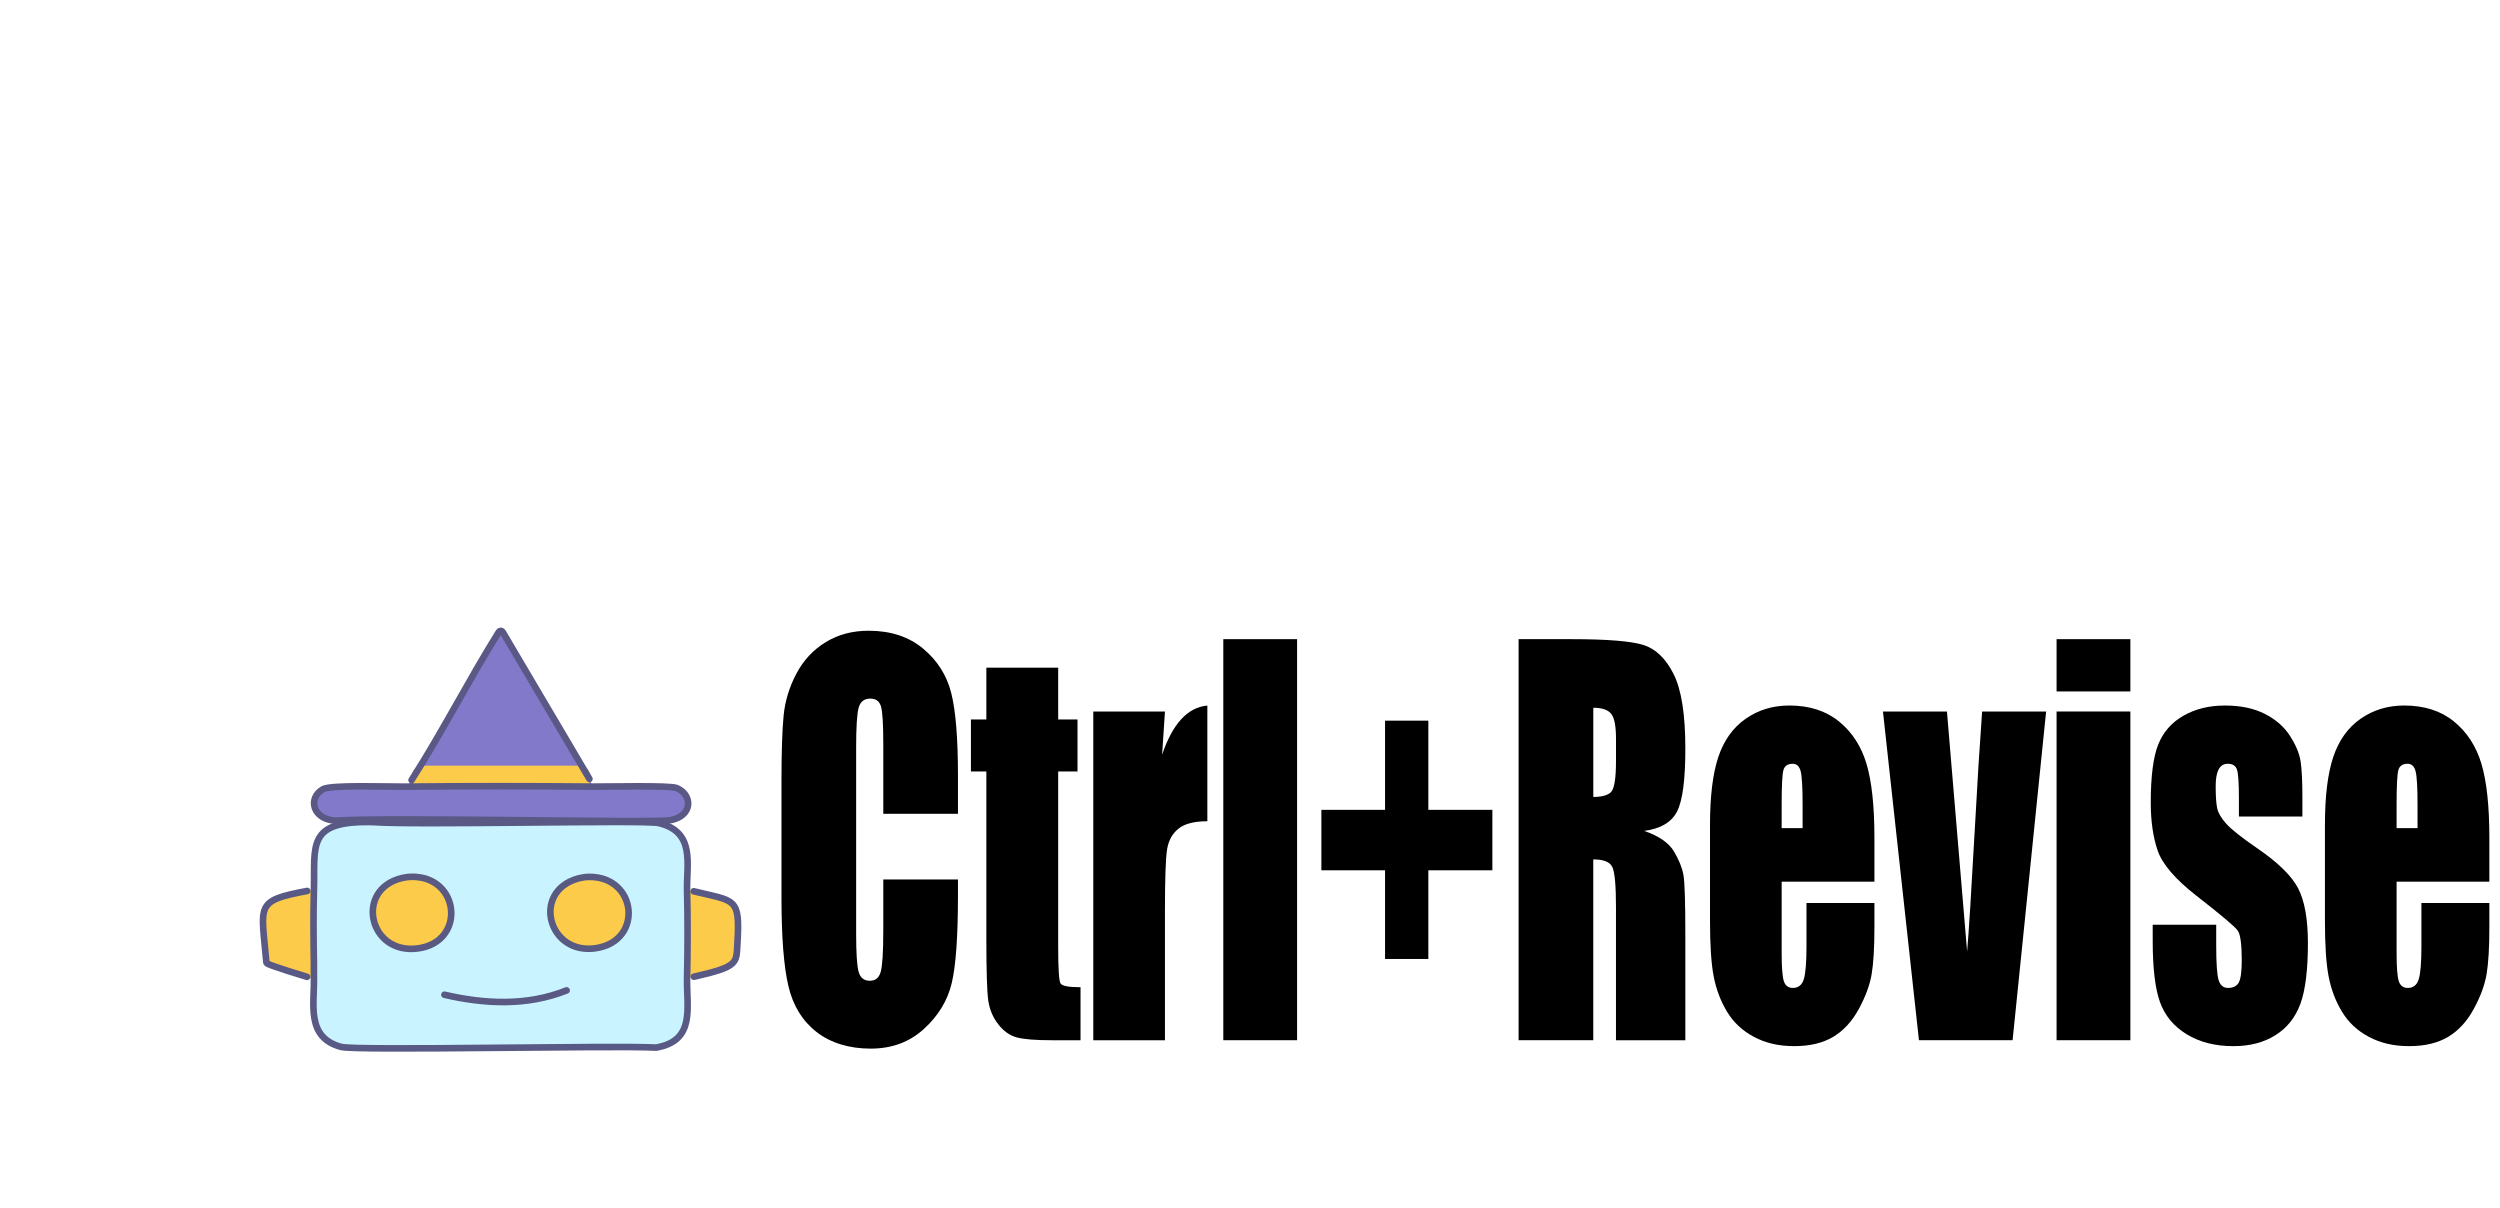
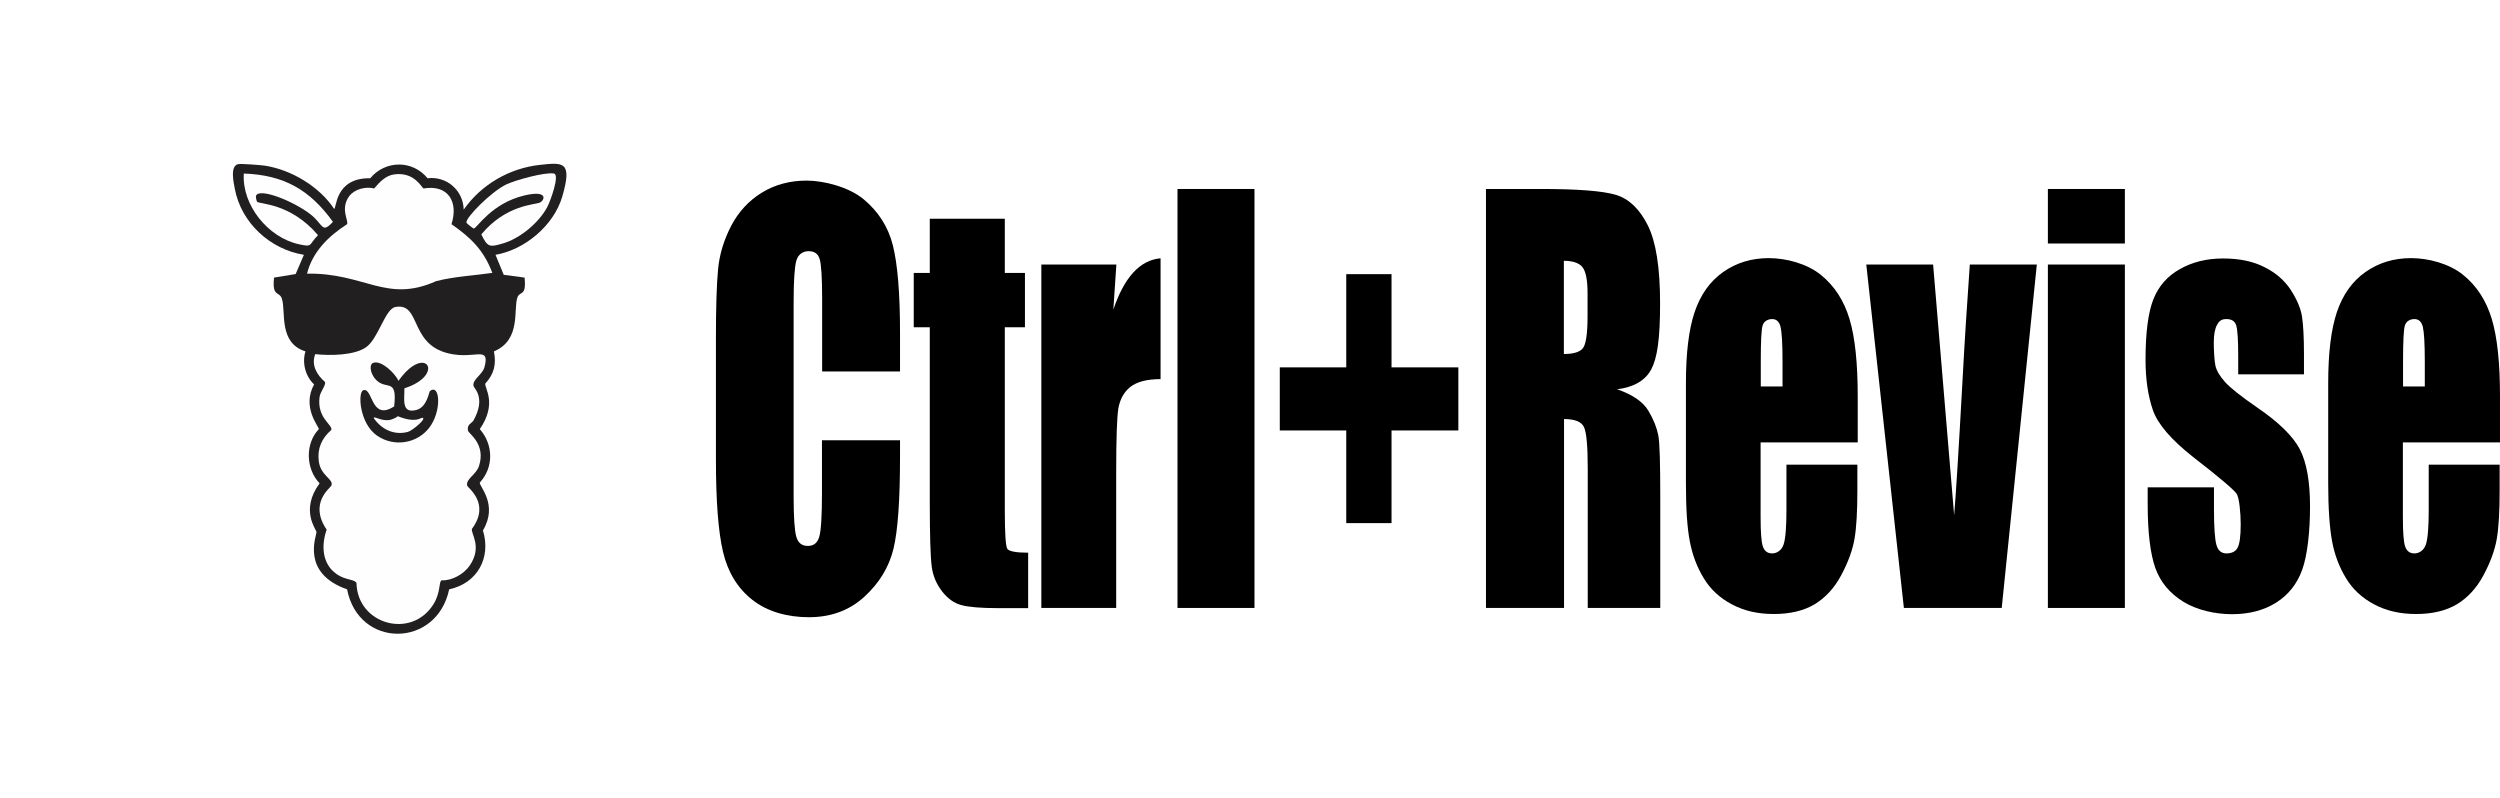
- <svg xmlns="http://www.w3.org/2000/svg" id="Layer_1" width="1465.32" height="708" viewBox="0 0 1465.32 708">
-   <path d="M561.49,476.99h-43.77v-40.86c0-11.88-.47-19.29-1.4-22.24-.94-2.95-3-4.42-6.19-4.42-3.6,0-5.89,1.79-6.86,5.37-.97,3.58-1.46,11.33-1.46,23.23v109.19c0,11.42.48,18.88,1.46,22.36.97,3.48,3.15,5.23,6.55,5.23s5.39-1.75,6.39-5.24c1-3.49,1.51-11.69,1.51-24.6v-29.55h43.77v9.16c0,24.33-1.23,41.59-3.69,51.76-2.46,10.18-7.9,19.1-16.32,26.76-8.42,7.66-18.8,11.49-31.14,11.49s-23.39-3.24-31.71-9.73c-8.32-6.48-13.83-15.46-16.53-26.93s-4.05-28.72-4.05-51.76v-68.68c0-16.94.42-29.64,1.25-38.11.83-8.47,3.31-16.62,7.43-24.47,4.12-7.84,9.84-14.01,17.15-18.51,7.31-4.5,15.71-6.75,25.21-6.75,12.89,0,23.53,3.48,31.92,10.44,8.39,6.96,13.9,15.64,16.53,26.03,2.63,10.39,3.95,26.56,3.95,48.5v22.33Z" />
-   <path d="M620.23,391.33v30.35h11.33v30.49h-11.33v103.09c0,12.68.47,19.75,1.4,21.2s4.83,2.18,11.7,2.18v31.07h-16.95c-9.56,0-16.39-.56-20.48-1.67-4.09-1.11-7.69-3.68-10.81-7.7-3.12-4.02-5.06-8.61-5.82-13.79-.76-5.18-1.14-17.35-1.14-36.52v-97.86h-9.04v-30.49h9.04v-30.35h42.1Z" />
-   <path d="M682.81,417.03l-1.66,25.34c6.1-18.14,14.93-27.75,26.51-28.82v67.81c-7.69,0-13.34,1.45-16.95,4.36-3.6,2.9-5.82,6.95-6.65,12.12-.83,5.18-1.25,17.11-1.25,35.79v76.08h-42v-192.67h42Z" />
-   <path d="M760.26,374.63v235.07h-43.25v-235.07h43.25Z" />
-   <path d="M774.5,474.67h37.32v-52.27h25.37v52.27h37.53v35.43h-37.53v51.98h-25.37v-51.98h-37.32v-35.43Z" />
-   <path d="M890.11,374.63h30.98c20.65,0,34.63,1.11,41.95,3.34,7.31,2.23,13.27,7.91,17.88,17.06,4.61,9.15,6.91,23.74,6.91,43.78,0,18.29-1.63,30.59-4.89,36.88-3.26,6.29-9.67,10.07-19.23,11.33,8.66,3,14.48,7.02,17.46,12.05,2.98,5.03,4.83,9.66,5.56,13.87.73,4.21,1.09,15.8,1.09,34.77v62h-40.65v-78.12c0-12.58-.71-20.38-2.13-23.38-1.42-3-5.15-4.5-11.18-4.5v105.99h-43.77v-235.07ZM933.88,414.85v52.27c4.92,0,8.37-.94,10.34-2.83,1.98-1.89,2.96-8.01,2.96-18.37v-12.92c0-7.45-.95-12.34-2.86-14.67-1.91-2.32-5.39-3.49-10.45-3.49Z" />
-   <path d="M1098.65,516.78h-54.37v41.67c0,8.71.45,14.33,1.35,16.84.9,2.52,2.63,3.77,5.2,3.77,3.19,0,5.32-1.67,6.39-5.01,1.07-3.34,1.61-9.8,1.61-19.38v-25.41h39.82v14.23c0,11.91-.54,21.05-1.61,27.44-1.08,6.39-3.59,13.21-7.54,20.47-3.95,7.26-8.96,12.71-15.02,16.33-6.07,3.63-13.67,5.44-22.82,5.44s-16.7-1.79-23.5-5.37c-6.79-3.58-12.08-8.49-15.85-14.74-3.78-6.24-6.39-13.12-7.85-20.62-1.46-7.5-2.18-18.41-2.18-32.74v-56.19c0-16.84,1.63-30.13,4.89-39.86,3.26-9.73,8.59-17.18,16.01-22.36,7.42-5.18,15.94-7.77,25.57-7.77,11.78,0,21.5,3.12,29.16,9.37,7.66,6.24,13.03,14.52,16.11,24.83,3.08,10.31,4.63,24.81,4.63,43.49v25.55ZM1056.55,485.42v-14.08c0-9.97-.38-16.41-1.14-19.31-.76-2.9-2.32-4.36-4.68-4.36-2.91,0-4.71,1.23-5.41,3.7-.69,2.47-1.04,9.12-1.04,19.96v14.08h12.27Z" />
-   <path d="M1199.29,417.03l-19.65,192.67h-54.89l-21.1-192.67h37.51l11.82,140.69c.93-10.35,2.5-35.56,4.73-75.62,1.19-22.36,2.55-44.06,4.07-65.07h37.5Z" />
-   <path d="M1248.67,374.63v30.64h-43.25v-30.64h43.25ZM1248.67,417.03v192.67h-43.25v-192.67h43.25Z" />
-   <path d="M1349.51,478.59h-37.22v-10.45c0-8.9-.36-14.54-1.09-16.92-.73-2.37-2.55-3.56-5.46-3.56-2.36,0-4.12,1.09-5.3,3.27-1.18,2.18-1.77,5.44-1.77,9.8,0,5.91.29,10.24.88,13,.59,2.76,2.36,5.79,5.3,9.07,2.95,3.29,8.99,8.08,18.14,14.37,12.2,8.33,20.2,16.17,24.02,23.52,3.81,7.36,5.72,18.05,5.72,32.09,0,15.68-1.46,27.51-4.37,35.5-2.91,7.99-7.78,14.13-14.61,18.44-6.83,4.31-15.06,6.46-24.69,6.46-10.67,0-19.8-2.32-27.39-6.97-7.59-4.65-12.8-10.94-15.65-18.88-2.84-7.94-4.26-19.94-4.26-36.01v-9.29h37.22v12.2c0,10.36.47,17.09,1.4,20.18.94,3.1,2.79,4.65,5.56,4.65,2.98,0,5.06-1.04,6.24-3.12,1.18-2.08,1.77-6.46,1.77-13.14,0-9.2-.76-14.96-2.29-17.28-1.6-2.32-9.74-9.2-24.43-20.62-12.34-9.68-19.86-18.46-22.56-26.35-2.7-7.89-4.05-17.25-4.05-28.1,0-15.39,1.46-26.74,4.37-34.05,2.91-7.31,7.85-12.95,14.81-16.92,6.97-3.97,15.06-5.95,24.27-5.95s16.93,1.62,23.34,4.86c6.41,3.24,11.33,7.53,14.76,12.85,3.43,5.33,5.51,10.26,6.24,14.81.73,4.55,1.09,11.67,1.09,21.34v11.18Z" />
-   <path d="M1459.08,516.78h-54.37v41.67c0,8.71.45,14.33,1.35,16.84.9,2.52,2.63,3.77,5.2,3.77,3.19,0,5.32-1.67,6.39-5.01,1.07-3.34,1.61-9.8,1.61-19.38v-25.41h39.82v14.23c0,11.91-.54,21.05-1.61,27.44-1.08,6.39-3.59,13.21-7.54,20.47-3.95,7.26-8.96,12.71-15.02,16.33-6.07,3.63-13.67,5.44-22.82,5.44s-16.7-1.79-23.5-5.37c-6.79-3.58-12.08-8.49-15.85-14.74-3.78-6.24-6.39-13.12-7.85-20.62-1.46-7.5-2.18-18.41-2.18-32.74v-56.19c0-16.84,1.63-30.13,4.89-39.86,3.26-9.73,8.59-17.18,16.01-22.36,7.42-5.18,15.94-7.77,25.57-7.77,11.78,0,21.5,3.12,29.16,9.37,7.66,6.24,13.03,14.52,16.11,24.83,3.08,10.31,4.63,24.81,4.63,43.49v25.55ZM1416.98,485.42v-14.08c0-9.97-.38-16.41-1.14-19.31-.76-2.9-2.32-4.36-4.68-4.36-2.91,0-4.71,1.23-5.41,3.7-.69,2.47-1.04,9.12-1.04,19.96v14.08h12.27Z" />
+ <svg xmlns="http://www.w3.org/2000/svg" id="Layer_1" width="1402.83" height="447.67" viewBox="0 0 1402.83 447.67">
+   <path d="M505.13,208.44h-43.8v-40.9c0-11.9-.5-19.3-1.4-22.2-.9-3-3-4.4-6.2-4.4s-5.9,1.8-6.9,5.4-1.5,11.3-1.5,23.2v109.2c0,11.4.5,18.9,1.5,22.4s3.1,5.2,6.5,5.2,5.4-1.8,6.4-5.2,1.5-11.7,1.5-24.6v-29.5h43.8v9.2c0,24.3-1.2,41.6-3.7,51.8s-7.9,19.1-16.3,26.8c-8.4,7.7-18.8,11.5-31.1,11.5s-23.4-3.2-31.7-9.7c-8.3-6.5-13.8-15.5-16.5-26.9s-4-28.7-4-51.8v-68.7c0-16.9.4-29.6,1.2-38.1.8-8.5,3.3-16.6,7.4-24.5,4.1-7.8,9.8-14,17.1-18.5s15.7-6.8,25.2-6.8,23.5,3.5,31.9,10.4c8.4,7,13.9,15.6,16.5,26s4,26.6,4,48.5v22.3h0l.1-.1Z" />
+   <path d="M563.83,122.74v30.4h11.3v30.5h-11.3v103.1c0,12.7.5,19.8,1.4,21.2s4.8,2.2,11.7,2.2v31.1h-17c-9.6,0-16.4-.6-20.5-1.7-4.1-1.1-7.7-3.7-10.8-7.7s-5.1-8.6-5.8-13.8-1.1-17.3-1.1-36.5v-97.9h-9v-30.5h9v-30.4h42.1,0Z" />
+   <path d="M626.43,148.44l-1.7,25.3c6.1-18.1,14.9-27.8,26.5-28.8v67.8c-7.7,0-13.3,1.5-17,4.4-3.6,2.9-5.8,7-6.7,12.1-.8,5.2-1.2,17.1-1.2,35.8v76.1h-42v-192.7h42.1Z" />
+   <path d="M703.93,106.04v235.1h-43.2V106.04h43.2Z" />
+   <path d="M718.13,206.14h37.3v-52.3h25.4v52.3h37.5v35.4h-37.5v52h-25.4v-52h-37.3v-35.4h0Z" />
+   <path d="M833.73,106.04h31c20.7,0,34.6,1.1,42,3.3,7.3,2.2,13.3,7.9,17.9,17.1s6.9,23.7,6.9,43.8-1.6,30.6-4.9,36.9-9.7,10.1-19.2,11.3c8.7,3,14.5,7,17.5,12s4.8,9.7,5.6,13.9c.8,4.2,1.1,15.8,1.1,34.8v62h-40.7v-78.1c0-12.6-.7-20.4-2.1-23.4s-5.2-4.5-11.2-4.5v106h-43.8V106.04h-.1ZM877.53,146.34v52.3c4.9,0,8.4-.9,10.3-2.8,2-1.9,3-8,3-18.4v-12.9c0-7.5-1-12.3-2.9-14.7-1.9-2.3-5.4-3.5-10.5-3.5h.1Z" />
+   <path d="M1042.33,248.24h-54.4v41.7c0,8.7.4,14.3,1.3,16.8s2.6,3.8,5.2,3.8,5.3-1.7,6.4-5,1.6-9.8,1.6-19.4v-25.4h39.8v14.2c0,11.9-.5,21-1.6,27.4s-3.6,13.2-7.5,20.5-9,12.7-15,16.3c-6.1,3.6-13.7,5.4-22.8,5.4s-16.7-1.8-23.5-5.4c-6.8-3.6-12.1-8.5-15.8-14.7-3.8-6.2-6.4-13.1-7.8-20.6-1.5-7.5-2.2-18.4-2.2-32.7v-56.2c0-16.8,1.6-30.1,4.9-39.9,3.3-9.7,8.6-17.2,16-22.4,7.4-5.2,15.9-7.8,25.6-7.8s21.5,3.1,29.2,9.4c7.7,6.2,13,14.5,16.1,24.8s4.6,24.8,4.6,43.5v25.5h0l-.1.2ZM1000.23,216.84v-14.1c0-10-.4-16.4-1.1-19.3s-2.3-4.4-4.7-4.4-4.7,1.2-5.4,3.7c-.7,2.5-1,9.1-1,20v14.1h12.3-.1Z" />
+   <path d="M1142.93,148.44l-19.7,192.7h-54.9l-21.1-192.7h37.5l11.8,140.7c.9-10.3,2.5-35.6,4.7-75.6,1.2-22.4,2.6-44.1,4.1-65.1h37.6Z" />
+   <path d="M1192.33,106.04v30.6h-43.2v-30.6h43.2ZM1192.33,148.44v192.7h-43.2v-192.7h43.2Z" />
+   <path d="M1293.13,210.04h-37.2v-10.5c0-8.9-.4-14.5-1.1-16.9s-2.6-3.6-5.5-3.6-4.1,1.1-5.3,3.3-1.8,5.4-1.8,9.8.3,10.2.9,13,2.4,5.8,5.3,9.1c2.9,3.3,9,8.1,18.1,14.4,12.2,8.3,20.2,16.2,24,23.5,3.8,7.4,5.7,18,5.7,32.1s-1.5,27.5-4.4,35.5-7.8,14.1-14.6,18.4-15.1,6.5-24.7,6.5-19.8-2.3-27.4-7-12.8-10.9-15.7-18.9c-2.8-7.9-4.3-19.9-4.3-36v-9.3h37.2v12.2c0,10.4.5,17.1,1.4,20.2.9,3.1,2.8,4.7,5.6,4.7s5.1-1,6.2-3.1c1.2-2.1,1.8-6.5,1.8-13.1s-.8-15-2.3-17.3c-1.6-2.3-9.7-9.2-24.4-20.6-12.3-9.7-19.9-18.5-22.6-26.4s-4.1-17.2-4.1-28.1c0-15.4,1.5-26.7,4.4-34s7.8-13,14.8-16.9c7-4,15.1-6,24.3-6s16.9,1.6,23.3,4.9c6.4,3.2,11.3,7.5,14.8,12.9,3.4,5.3,5.5,10.3,6.2,14.8s1.1,11.7,1.1,21.3v11.2h0l.3-.1Z" />
+   <path d="M1402.73,248.24h-54.4v41.7c0,8.7.4,14.3,1.3,16.8s2.6,3.8,5.2,3.8,5.3-1.7,6.4-5,1.6-9.8,1.6-19.4v-25.4h39.8v14.2c0,11.9-.5,21-1.6,27.4s-3.6,13.2-7.5,20.5-9,12.7-15,16.3c-6.1,3.6-13.7,5.4-22.8,5.4s-16.7-1.8-23.5-5.4c-6.8-3.6-12.1-8.5-15.8-14.7-3.8-6.2-6.4-13.1-7.8-20.6s-2.2-18.4-2.2-32.7v-56.2c0-16.8,1.6-30.1,4.9-39.9,3.3-9.7,8.6-17.2,16-22.4s15.9-7.8,25.6-7.8,21.5,3.1,29.2,9.4c7.7,6.2,13,14.5,16.1,24.8s4.6,24.8,4.6,43.5v25.5h0l-.1.2ZM1360.63,216.84v-14.1c0-10-.4-16.4-1.1-19.3s-2.3-4.4-4.7-4.4-4.7,1.2-5.4,3.7c-.7,2.5-1,9.1-1,20v14.1h12.3-.1Z" />
  <g id="Generative_Object">
-     <path d="M293.5,369.75h0c.45,0,.87.24,1.1.63l50.48,85.49s.04.08.06.12l1.96,4.34c.21.46.65.75,1.15.75,9.55.02,44.67-.78,48.4.82,9.52,4.1,9.45,16.44-3.78,18.86-9.6,1.76-166.89-1.95-195.92.27-.06,0-.12,0-.18,0-13.54-.7-16.57-13.17-7.47-18.44,4.57-2.65,37.71-1.42,46.17-1.51.25,0,.5,0,.76,0,.54,0,1.09,0,1.65,0,.4,0,.78-.19,1.03-.51.82-1.09,1.62-2.2,2.35-3.34,18.13-28.34,33.35-58.35,51.17-86.87.23-.38.65-.6,1.09-.6Z" style="fill:#8379cb;" />
-     <path d="M180.06,522.21c.89-.17,1.74-.47,2.63-.51.72-.03,1.3.59,1.28,1.31-.36,13.98-.21,28.18.03,42.16.04,2.29-.04,4.6-.02,6.9,0,.71-.56,1.33-1.27,1.3-.86-.05-1.72-.51-2.73-.8-3.13-.89-19.5-5.95-23.15-7.68-.42-.2-.7-.6-.73-1.06-2.84-33.42-7.07-35.82,23.97-41.61Z" style="fill:#fdcb4a;" />
-     <path d="M402.75,523.04c-.02-.71.56-1.32,1.27-1.31,1.26.02,2,.54,2.6.68,24.37,5.95,27.2,3.35,25.61,30.36-.7,11.85.87,13.72-25.52,19.72-.82.19-1.68.34-2.54.45-.77.09-1.45-.52-1.43-1.3.34-16.11.38-32.49,0-48.6Z" style="fill:#fdcb4a;" />
-     <path d="M406.62,522.41c24.37,5.95,27.2,3.35,25.61,30.36-.7,11.85.87,13.72-25.52,19.72" style="fill:none; stroke:#585984; stroke-linecap:round; stroke-linejoin:round; stroke-width:3.88px;" />
-     <path d="M184,565.16c-.25-14.36-.4-28.94,0-43.3.73-26.48-4.62-41.03,34.81-40,24.36,1.9,159.16-1.37,167.25.55,21.74,5.15,16.26,24.01,16.65,39.44.43,16.96.38,34.24,0,51.19-.39,17.44,5.24,36.84-18.01,40.96-.1.02-.2.02-.3.02-25.06-1.36-175.68,1.97-184.51-.4-20.77-5.58-15.49-25.49-15.89-40.57-.07-2.63.04-5.27,0-7.89Z" style="fill:#c9f3ff; stroke:#585984; stroke-linecap:round; stroke-linejoin:round; stroke-width:3.88px;" />
-     <path d="M235.85,514.58c1.61-.37,3.26-.61,4.92-.66,28.94-.84,32.72,38.31,3.98,41.99-28.68,3.67-37.03-34.85-8.9-41.33Z" style="fill:#fdcb4a;" />
-     <path d="M338.72,514.94c.26-.07.53-.14.8-.21,1.85-.46,3.77-.73,5.68-.75,28.12-.35,32.11,37.28,4.36,41.74-28.19,4.53-38.23-33.05-10.84-40.78.26-.07.53-.14.8-.21-.27.07-.53.14-.8.21Z" style="fill:#fdcb4a;" />
-     <path d="M180.06,522.21c-31.04,5.79-26.81,8.19-23.97,41.61.04.46.32.86.73,1.06,3.65,1.73,20.02,6.78,23.15,7.68" style="fill:none; stroke:#585984; stroke-linecap:round; stroke-linejoin:round; stroke-width:3.88px;" />
-     <rect x="241.51" y="448.76" width="104.4" height="13.7" rx="5.81" ry="5.81" style="fill:#fdcb4a;" />
-     <path d="M241.24,457.22c18.13-28.34,33.35-58.35,51.17-86.87.23-.38.65-.6,1.09-.6h0c.45,0,.87.24,1.1.63l50.51,85.55.36.61" style="fill:none; stroke:#5a5986; stroke-linecap:round; stroke-linejoin:round; stroke-width:3.88px;" />
-     <path d="M236.22,461.07c-.25,0-.5,0-.76,0-8.46.09-41.59-1.14-46.17,1.51-9.1,5.28-6.06,17.74,7.47,18.44.06,0,.12,0,.18,0,29.03-2.22,186.33,1.49,195.92-.27,13.24-2.42,13.3-14.76,3.78-18.86-3.84-1.66-41.06-.75-49.21-.83-36.27-.33-72.68-.35-108.95,0-.77,0-1.53,0-2.29,0Z" style="fill:none; stroke:#5a5986; stroke-linecap:round; stroke-linejoin:round; stroke-width:3.88px;" />
-     <path d="M240.77,513.93c28.94-.84,32.72,38.31,3.98,41.99-28.68,3.67-37.03-34.85-8.9-41.33,1.61-.37,3.26-.61,4.92-.66Z" style="fill:none; stroke:#595982; stroke-linecap:round; stroke-linejoin:round; stroke-width:3.88px;" />
-     <path d="M332.1,580.5c-23.08,9.23-47.73,8.09-71.59,2.55" style="fill:none; stroke:#595983; stroke-linecap:round; stroke-linejoin:round; stroke-width:3.88px;" />
-     <path d="M345.21,513.98c28.12-.35,32.11,37.28,4.36,41.74-28.19,4.53-38.23-33.05-10.84-40.78.26-.07.53-.14.8-.21,1.85-.46,3.77-.73,5.68-.75Z" style="fill:none; stroke:#595a82; stroke-linecap:round; stroke-linejoin:round; stroke-width:3.88px;" />
+     <path d="M133.73,92.09c1.64-.31,12.65.52,14.98.88,14.77,2.31,30.51,11.7,38.77,24.23,1.47.04.25-17.49,20.27-17.18,8.46-10.18,23.73-10.34,32.17,0,10.79-1.28,20.06,6.87,20.27,17.62,9.79-14.06,25.72-23.28,42.74-25.12,13.05-1.41,18.43-2.15,12.56,17.85-4.74,16.14-21.02,29.83-37.45,32.61l4.63,11.24,11.68,1.54c1.14,10.81-2.64,7.45-3.97,11.02-2.48,6.69,2.27,23.91-13.22,30.4,1.42,7.29.09,12.64-4.85,18.07-.53,2.52,6.88,11.05-3.08,25.56,7.65,8.66,7.9,21.48,0,29.96-.39,2.21,10.47,12.29,1.76,26.88,4.76,15.51-3.3,29.7-18.95,33.05-6.93,33.05-50.85,33.39-57.28,0-26.21-9.18-17.06-30.1-17.18-32.17-.09-1.46-9.3-12.32,1.76-27.32-7.76-8.08-8.24-22.21-.44-30.4.22-1.32-9.76-12.18-2.64-25.12-4.9-4.46-6.86-12.21-4.85-18.51-15.27-4.78-10.88-22.19-13.22-29.52-1.43-4.47-5.63-.7-4.41-11.9l12.12-1.98,4.63-10.8c-18.96-3.05-35.19-17.96-38.77-37.01-.71-3.76-2.79-12.98,1.98-13.88Z" style="fill:#211f20;" />
+     <path d="M221.41,97.82c11.39-1.4,15.21,7.65,16.3,7.93,13.68-2.3,19.66,7.43,15.64,20.05,10.92,7.61,18.11,14.59,22.91,27.32-10.15,1.5-21.2,1.99-31.5,4.63-27.95,12.56-40.08-4.76-72.48-4.19,3.1-12.35,12.09-21.07,22.47-27.76,1-2.05-4.05-8.77,1.32-15.86,2.92-3.86,9.3-5.4,13.88-4.19,3.04-3.55,6.43-7.31,11.46-7.93Z" style="fill:#fefefe;" />
+     <path d="M136.81,97.38c22.49.78,37.06,9.12,50.01,27.1-6.42,6.9-5.26,1.52-12.56-4.19-9.57-7.48-29.06-15.21-30.62-10.35-.18.57.3,2.95.66,3.3,1.43,1.39,18.76.63,34.15,18.73-5.48,5.48-2.66,6.86-10.8,5.07-17.2-3.78-32-21.92-30.84-39.66Z" style="fill:#fefefe;" />
+     <path d="M310.86,97.38c3.34.69-1.94,15.3-3.75,18.73-4.62,8.8-15.31,17.73-24.9,20.49-7.49,2.16-8.55,2.28-12.12-5.07,13.79-16.68,30.18-16.62,32.83-17.85,2.82-1.3,4.87-7.26-8.81-3.97-18.4,4.43-26.5,18.33-28.2,18.51-.44.05-4.11-2.88-4.19-3.3-.51-2.74,13.65-17.14,22.25-21.37,4.98-2.45,22.12-7.15,26.88-6.17Z" style="fill:#fefefe;" />
+     <path d="M221.85,172.28c15.56-2.89,6.48,24.35,35.25,26.88,11.09.98,17.62-4.07,14.76,6.83-1.12,4.26-6.86,6.89-6.17,10.57.25,1.35,7.17,6.52,0,19.39-.82,1.47-3.86,2.15-3.08,5.73.37,1.7,10.17,7.45,6.17,19.83-1.6,4.94-7.61,7.29-6.61,11.02.35,1.32,13.24,10.03,2.64,24.23-.61,2.85,5.98,10.16-1.32,20.71-3.2,4.62-9.92,8.51-15.64,8.15-1.78.71-.37,6.61-4.63,13.44-12.37,19.84-42.71,11.34-43.18-11.9-1.01-2.22-6.2-1.48-11.24-5.07-8.2-5.84-8.54-16.16-5.51-24.9-10.13-14.87,2.1-23.41,2.64-24.67,1.57-3.64-5.96-5.34-7.05-13.66-.94-7.17,1.67-12.98,7.05-17.62.74-3.05-8.17-6.59-6.61-18.51.38-2.89,3.58-6.48,3.08-8.37-4.55-3.91-7.9-9.49-5.51-15.64,8.07.9,22,.81,28.64-3.97,6.82-4.91,10.6-21.41,16.3-22.47Z" style="fill:#fefefe;" />
+     <path d="M209.52,203.57c4.62-1.53,12.22,6.02,14.1,10.13,15.13-21.45,26.8-3.35,3.3,4.19.15,5.83-1.99,14.52,6.83,12.12,5.92-1.61,6.96-10.15,7.49-10.57,5.73-4.56,6.83,11.62-.66,20.93-6.97,8.66-19.6,10.46-28.86,4.19-10.08-6.83-11.01-24.4-7.93-25.56,5.48-2.05,4.16,17.66,17.4,9.03,1.91-17.22-4.94-8.07-11.02-15.86-2.25-2.89-3.23-7.74-.66-8.59Z" style="fill:#211f20;" />
+     <path d="M223.18,233.53c10.06,4.07,12.95.87,13.66.88,3.25.06-5.5,7.28-7.93,7.93-7.69,2.07-14.85-1.37-19.17-7.71,0-1.47,3.64,1.63,8.59,1.1.92-.1,4.11-1.25,4.85-2.2Z" style="fill:#fefefe;" />
  </g>
</svg>
